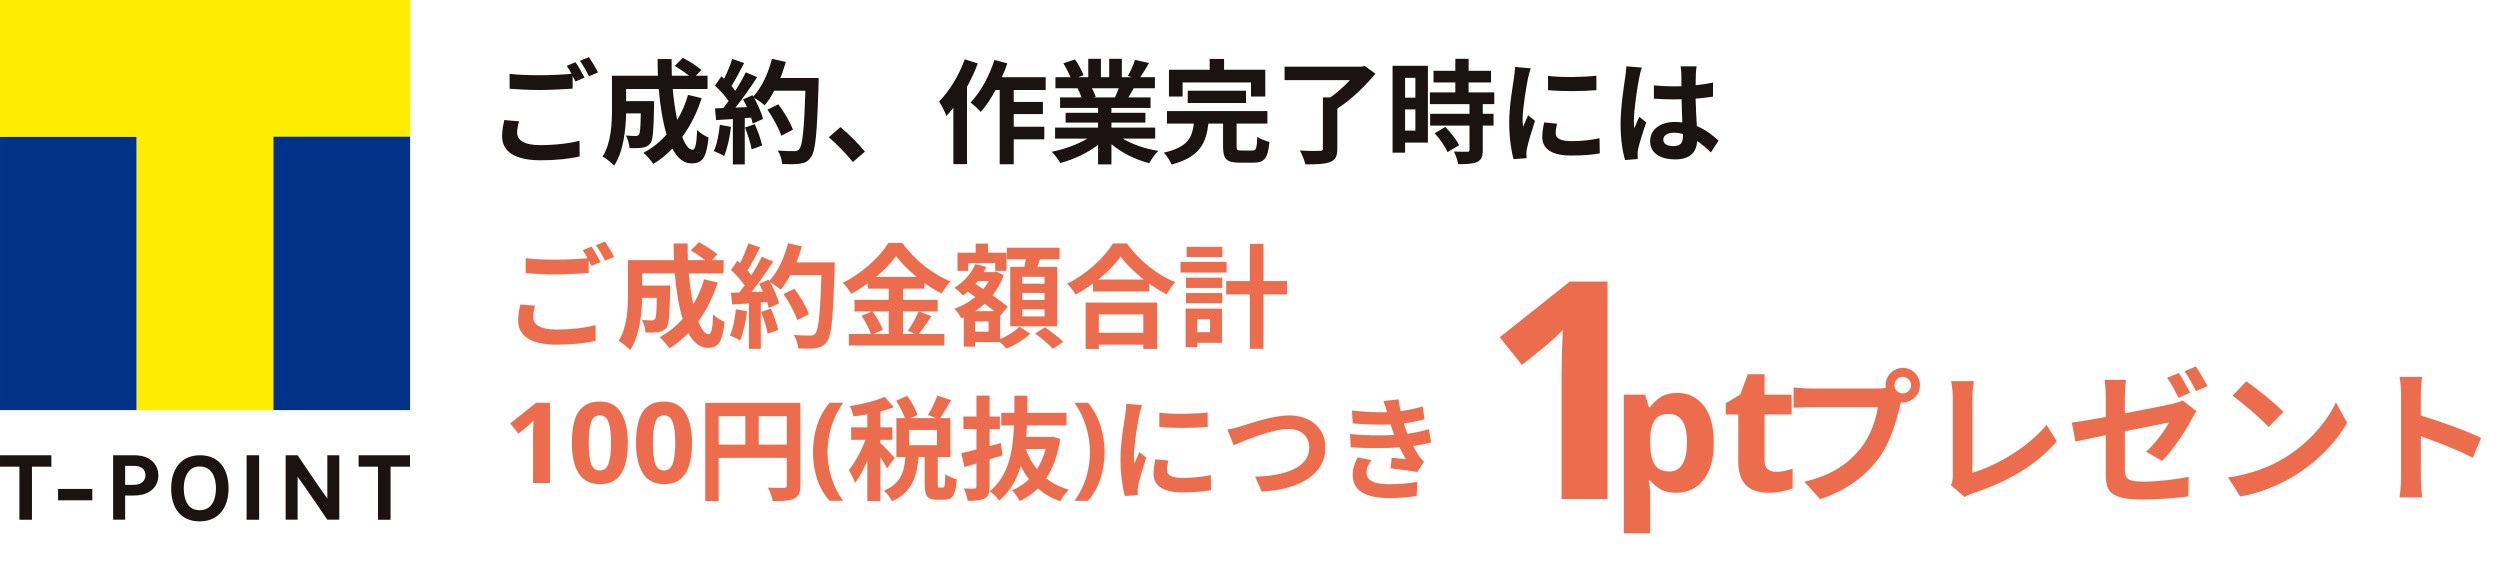
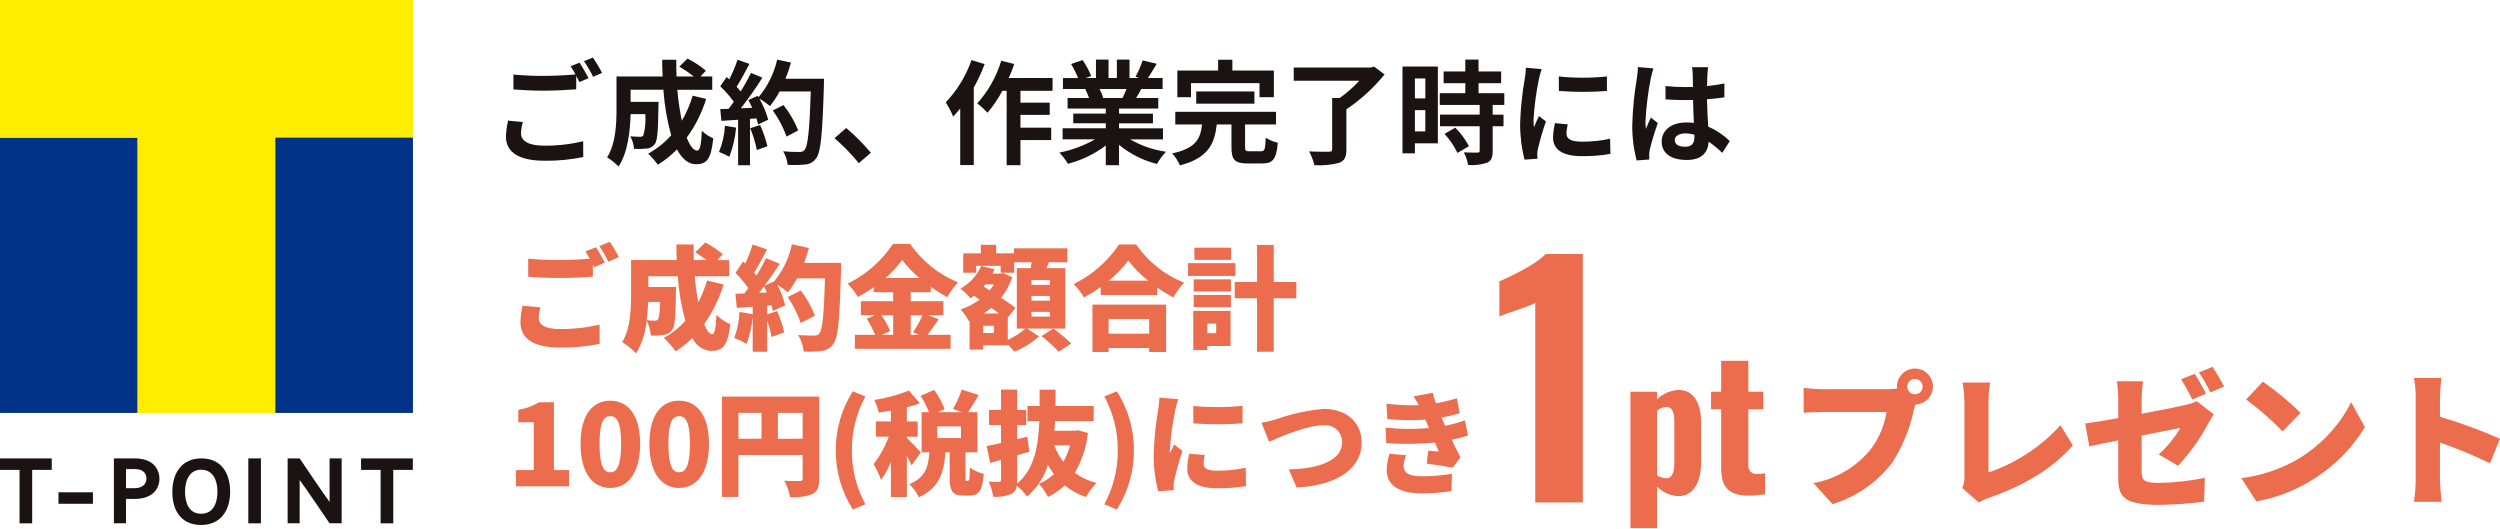
- <svg xmlns="http://www.w3.org/2000/svg" width="311.812" height="73.241" viewBox="0 0 311.812 73.241">
+ <svg xmlns="http://www.w3.org/2000/svg" width="309.67" height="65.421" viewBox="0 0 309.67 65.421">
  <g transform="translate(-149.187 -3960.759)">
-     <g transform="translate(261.253 3960)">
-       <text transform="translate(72.747 63)" fill="#eb6d4e" font-size="38" font-family="Oswald-SemiBold, Oswald" font-weight="600">
-         <tspan x="0" y="0">1</tspan>
-       </text>
-       <text transform="translate(88.747 62)" fill="#eb6d4e" font-size="22" font-family="Oswald-SemiBold, Oswald" font-weight="600">
-         <tspan x="0" y="0">pt</tspan>
-       </text>
-       <text transform="translate(109.747 62)" fill="#eb6d4e" font-size="18" font-family="NotoSansJP-Black, Noto Sans JP" font-weight="800">
-         <tspan x="0" y="0">プレゼント</tspan>
-       </text>
-       <text transform="translate(-51.253 20)" fill="#1a1311" font-size="14" font-family="NotoSansJP-Bold, Noto Sans JP" font-weight="700">
-         <tspan x="0" y="0">ご成約、作業完了時には</tspan>
-       </text>
-       <text transform="translate(-49.253 43)" fill="#eb6d4e" font-size="14" font-family="NotoSansJP-Black, Noto Sans JP" font-weight="800">
-         <tspan x="0" y="0">ご成約金額合計</tspan>
-         <tspan x="0" y="18">100円(税抜)につき</tspan>
-       </text>
+     <g transform="translate(261.252 3960)">
+       <path d="M5.358,0h5.89V-30.78H6.65C5.51-29.526,2.128-27.892.912-27.4v4.37c.912-.456,3.534-1.178,4.446-1.672Z" transform="translate(72.747 63)" fill="#eb6d4e" />
+       <path d="M1.144,4.18h3.3V-.968A4.031,4.031,0,0,0,7.04.22C9,.22,9.9-1.562,9.9-3.982V-8.954c0-1.958-.682-3.96-2.75-3.982A4.047,4.047,0,0,0,4.444-11.77v-.946h-3.3ZM5.566-2a2.135,2.135,0,0,1-1.122-.374v-7.986a1.906,1.906,0,0,1,1.144-.484c.748,0,.99.748.99,1.672V-3.85C6.578-2.816,6.358-2,5.566-2ZM15.774.154A14.132,14.132,0,0,0,17.82-.022v-2.6a4.07,4.07,0,0,1-.946.088.991.991,0,0,1-1.122-1.122v-6.886H17.6v-2.178H15.752v-3.828H12.386v3.828H11.132v2.178h1.254v7.216C12.386-1.122,13.09.154,15.774.154Z" transform="translate(88.747 62)" fill="#eb6d4e" />
+       <path d="M15.39-12.4a.96.96,0,0,1-.954-.954.96.96,0,0,1,.954-.954.96.96,0,0,1,.954.954A.96.96,0,0,1,15.39-12.4Zm-11.448-.63c-.594,0-1.782-.09-2.34-.162v3.078c.468-.036,1.458-.09,2.34-.09h7.92a10.112,10.112,0,0,1-1.98,4.644A11.779,11.779,0,0,1,2.808-1.4l2.376,2.61A14.761,14.761,0,0,0,12.51-3.852a18.966,18.966,0,0,0,2.718-6.516c.054-.216.126-.486.216-.756a2.257,2.257,0,0,0,2.178-2.232,2.243,2.243,0,0,0-2.232-2.232,2.243,2.243,0,0,0-2.232,2.232,1.026,1.026,0,0,0,.018.234,9.381,9.381,0,0,1-1.3.09ZM23.31,1.008A4.68,4.68,0,0,1,24.552.432c4.1-1.44,7.866-3.546,10.4-6.516L33.408-8.568a21.217,21.217,0,0,1-8.91,5.85v-8.874a14.136,14.136,0,0,1,.2-2.268h-3.42a11.881,11.881,0,0,1,.234,2.268v9.468a2.715,2.715,0,0,1-.27,1.332ZM53.676-13.356A25.692,25.692,0,0,0,52.254-15.8l-1.692.684a20.078,20.078,0,0,1,1.422,2.484Zm-2.232.882c-.324-.63-.954-1.8-1.4-2.466l-1.692.684a24.386,24.386,0,0,1,1.386,2.5Zm-7.974.756a18.139,18.139,0,0,1,.18-2.3H40.41a18.51,18.51,0,0,1,.162,2.3V-9.45c-1.71.306-3.24.558-4.1.666L36.99-5.94c.774-.18,2.088-.45,3.582-.756v4.608c0,2.34.576,3.384,5.094,3.384A46.365,46.365,0,0,0,51.21.9l.09-2.952a30.956,30.956,0,0,1-5.724.63c-1.872,0-2.106-.378-2.106-1.44V-7.29c2.178-.432,4.158-.828,4.806-.954A14.775,14.775,0,0,1,45.594-4.95l2.394,1.4A24.86,24.86,0,0,0,51.732-8.8c.18-.36.486-.828.666-1.116l-2.106-1.638a6.278,6.278,0,0,1-1.458.486c-.828.2-3.024.648-5.364,1.08Zm15.012-2.25-2.07,2.214A37.517,37.517,0,0,1,60.93-7.812L63.162-10.1A36.318,36.318,0,0,0,58.482-13.968ZM55.818-2.016,57.672.864a19.208,19.208,0,0,0,6.444-2.376,19.465,19.465,0,0,0,7-6.822l-1.692-3.078a17.393,17.393,0,0,1-6.876,7.2A18.523,18.523,0,0,1,55.818-2.016Zm32.04-4.878a59.511,59.511,0,0,0-7.434-2.718v-2.466a21.4,21.4,0,0,1,.18-2.34H77.2a12.575,12.575,0,0,1,.216,2.34V-1.8A20.207,20.207,0,0,1,77.2.918h3.42c-.09-.81-.2-2.232-.2-2.718V-6.426a56.137,56.137,0,0,1,6.192,2.574Z" transform="translate(109.747 62)" fill="#eb6d4e" />
+       <path d="M2.128-4.3a9.257,9.257,0,0,0-.266,2c0,1.9,1.582,2.968,4.76,2.968A22.115,22.115,0,0,0,11.438.21l-.014-1.96A19.66,19.66,0,0,1,6.552-1.2c-2,0-2.828-.644-2.828-1.526a5.705,5.705,0,0,1,.224-1.4ZM9.87-11.032a10.654,10.654,0,0,1,.6,1.008c-1.064.1-2.59.182-3.92.182a35.86,35.86,0,0,1-3.766-.168v1.848c1.12.084,2.324.154,3.78.154,1.316,0,3.038-.1,4-.168V-9.842c.14.28.28.546.392.77l1.134-.49c-.266-.518-.77-1.4-1.12-1.918Zm1.652-.63A14.843,14.843,0,0,1,12.656-9.73l1.106-.476a15.454,15.454,0,0,0-1.134-1.9ZM24.99-7.392a14.171,14.171,0,0,1-1.344,3.108,33.06,33.06,0,0,1-.56-3.836h4.326V-9.772H25.956l.672-.714a11.713,11.713,0,0,0-2.282-1.5l-1.008.994A17.527,17.527,0,0,1,25.13-9.772H22.988c-.028-.686-.042-1.372-.028-2.072H21.21c0,.7.028,1.386.056,2.072H15.554v4.088c0,1.82-.1,4.256-1.162,5.936a7.288,7.288,0,0,1,1.414,1.134C16.954-.322,17.248-3.052,17.3-5.1h1.82a7.921,7.921,0,0,1-.238,2.632.453.453,0,0,1-.42.168c-.224,0-.7-.014-1.2-.056A3.778,3.778,0,0,1,17.724-.8a11.016,11.016,0,0,0,1.61-.042A1.315,1.315,0,0,0,20.3-1.4c.322-.406.406-1.652.448-4.592,0-.2.014-.63.014-.63H17.3v-1.5h4.06a28.921,28.921,0,0,0,.966,5.642A10.7,10.7,0,0,1,19.474-.21a10.974,10.974,0,0,1,1.2,1.372,11.866,11.866,0,0,0,2.366-1.9C23.66.406,24.43,1.106,25.41,1.106c1.3,0,1.862-.616,2.128-3.206a4.528,4.528,0,0,1-1.414-.938c-.07,1.75-.238,2.45-.574,2.45-.448,0-.9-.588-1.3-1.6a16.262,16.262,0,0,0,2.408-4.8Zm4,3.724A10.179,10.179,0,0,1,28.252-.42a8.229,8.229,0,0,1,1.274.6,12.944,12.944,0,0,0,.84-3.612Zm3.122.308a14.249,14.249,0,0,1,.826,2.7l1.316-.462a15.965,15.965,0,0,0-.91-2.632Zm4.368-6.132a16.056,16.056,0,0,0,.686-2l-1.708-.364A11.147,11.147,0,0,1,33.152-7.2l-.1-.168-1.176.518c.168.294.336.63.49.966l-1.414.056a45.069,45.069,0,0,0,2.674-3.794l-1.414-.588a21.891,21.891,0,0,1-1.288,2.3c-.14-.182-.308-.392-.49-.588.5-.784,1.078-1.862,1.582-2.828l-1.47-.518a16.787,16.787,0,0,1-1.022,2.436L29.19-9.7l-.784,1.148a13.189,13.189,0,0,1,1.68,1.918c-.21.308-.434.6-.644.868l-1.036.042.14,1.456,2.072-.14V1.232h1.47V-4.522l.8-.056a7.618,7.618,0,0,1,.2.756l1.26-.588A11.15,11.15,0,0,0,33.25-7.028a10.7,10.7,0,0,1,1.316.924,11.535,11.535,0,0,0,1.19-1.806H39.62c-.154,4.774-.364,6.818-.784,7.252a.691.691,0,0,1-.588.238c-.378,0-1.176,0-2.058-.084a3.98,3.98,0,0,1,.56,1.68,13.364,13.364,0,0,0,2.184-.042,1.735,1.735,0,0,0,1.344-.77c.588-.742.784-2.954.966-9.086.014-.21.014-.77.014-.77Zm1.582,6.4a13.168,13.168,0,0,0-1.82-3.136l-1.33.672a13.225,13.225,0,0,1,1.708,3.234Zm9,2.772a26.242,26.242,0,0,0-3.052-3.066L42.56-2.128A26.276,26.276,0,0,1,45.57.966ZM59.528-11.8a14.565,14.565,0,0,1-3.192,5.236,11.376,11.376,0,0,1,.924,1.778c.28-.308.574-.658.868-1.008v7h1.68v-9.59A21.808,21.808,0,0,0,61.152-11.3ZM69.566-7.994V-9.576H64.134a16.547,16.547,0,0,0,.686-1.736l-1.61-.406A13.9,13.9,0,0,1,60.242-6.44a11.323,11.323,0,0,1,1.274,1.162A15.545,15.545,0,0,0,63.35-7.994h.532V1.218H65.59V-1.89H69.4V-3.43H65.59V-5.012h3.626V-6.524H65.59v-1.47Zm9.156-.224c-.154.378-.322.784-.49,1.12H75.614l.238-.042a6.9,6.9,0,0,0-.476-1.078Zm4.522,6.244V-3.346H77.8v-.616H82v-1.2H77.8V-5.8h4.858V-7.1H79.912c.21-.336.434-.714.658-1.12H83.2V-9.576h-1.82c.322-.49.7-1.12,1.092-1.764l-1.75-.42a11.278,11.278,0,0,1-.882,2.03l.5.154H79.1v-2.282H77.532v2.282H76.5v-2.282H74.942v2.282H73.668l.686-.252A10.594,10.594,0,0,0,73.29-11.8l-1.428.49a12.55,12.55,0,0,1,.868,1.736H70.854v1.358H73.78l-.168.028A6.291,6.291,0,0,1,74.088-7.1h-2.66v1.3H76.16v.63H72.128v1.2H76.16v.616H70.812v1.372H74.83A14.708,14.708,0,0,1,70.406-.336,7.766,7.766,0,0,1,71.47,1.05a13.28,13.28,0,0,0,4.69-2.268V1.218H77.8V-1.3a11.95,11.95,0,0,0,4.7,2.366,7.831,7.831,0,0,1,1.12-1.512,12.507,12.507,0,0,1-4.438-1.526Zm3.472-6.972H95.2V-7.2h1.778v-3.3H91.84v-1.344H90.076V-10.5H85.022v3.3h1.694ZM94.57-6.4V-7.91H87.36V-6.4ZM94-.5c-.5,0-.588-.056-.588-.5V-3.822h3.836V-5.39H84.77v1.568h3.318c-.21,1.736-.714,2.94-3.71,3.584a5.2,5.2,0,0,1,.966,1.484c3.514-.924,4.284-2.66,4.564-5.068h1.82V-.98c0,1.512.392,1.988,2.016,1.988h1.792c1.33,0,1.75-.532,1.932-2.562a5.3,5.3,0,0,1-1.5-.63C95.914-.742,95.844-.5,95.382-.5ZM109.4-10.99l-.406.112H99.442V-9.24h8.12A16.071,16.071,0,0,1,105.14-7.1H104.2V-.756c0,.238-.1.308-.406.308s-1.47.014-2.45-.042A7.29,7.29,0,0,1,102,1.218a9.837,9.837,0,0,0,3.038-.28c.686-.252.924-.7.924-1.666V-5.7a21.45,21.45,0,0,0,4.732-4.326Zm6.342,1.47v2.464H114.45V-9.52ZM114.45-2.968V-5.6h1.288v2.632ZM117.292-11H112.91V-.252h1.54V-1.484h2.842Zm.826,8.344a9.849,9.849,0,0,1,1.6,2.352l1.428-.826a9.66,9.66,0,0,0-1.694-2.3Zm7.406-3.584V-7.7h-3.192V-8.932h2.8v-1.456h-2.8v-1.47h-1.638v1.47h-2.688v1.456h2.688V-7.7H117.53v1.456h4.942v1.2h-4.914V-3.6h4.914v3.01c0,.2-.07.252-.294.252s-.994,0-1.666-.028a5.615,5.615,0,0,1,.532,1.568,6.2,6.2,0,0,0,2.338-.28c.546-.252.7-.672.7-1.47V-3.6h1.344V-5.04h-1.344v-1.2Zm6.748-3.528.014,1.792a38.372,38.372,0,0,0,5.95,0V-9.772A28.289,28.289,0,0,1,132.272-9.772ZM131.8-3.99a8.544,8.544,0,0,0-.238,1.806C131.558-.77,132.692.1,135.086.1a19.271,19.271,0,0,0,3.584-.28l-.042-1.876a15.978,15.978,0,0,1-3.472.364c-1.4,0-1.932-.364-1.932-.98a4.563,4.563,0,0,1,.168-1.162Zm-3.6-6.86a10.359,10.359,0,0,1-.14,1.358A38.441,38.441,0,0,0,127.484-4,17.7,17.7,0,0,0,128.03.532l1.6-.112c-.014-.2-.014-.42-.028-.574a4.072,4.072,0,0,1,.084-.644,33.426,33.426,0,0,1,.994-3.4l-.868-.672c-.2.448-.42.91-.616,1.4a6.69,6.69,0,0,1-.056-.9,34.279,34.279,0,0,1,.672-5.082,11.652,11.652,0,0,1,.336-1.232Zm13.874-.084a10.4,10.4,0,0,1-.126,1.358,41.091,41.091,0,0,0-.574,5.782A16.724,16.724,0,0,0,141.918.63l1.568-.112c-.014-.2-.014-.434-.014-.574a2.737,2.737,0,0,1,.07-.644,33.071,33.071,0,0,1,.994-3.3l-.854-.686c-.21.462-.434.924-.616,1.414a6.418,6.418,0,0,1-.056-.9,36.668,36.668,0,0,1,.658-5.362A11.652,11.652,0,0,1,144-10.766Zm7,8.61c0,.812-.294,1.26-1.148,1.26-.728,0-1.288-.252-1.288-.812,0-.518.532-.84,1.316-.84a4.322,4.322,0,0,1,1.12.154Zm4.382.56a8.8,8.8,0,0,0-2.674-1.792c-.056-.938-.126-2.044-.154-3.388.756-.056,1.484-.14,2.156-.238V-8.9c-.658.14-1.386.238-2.142.322,0-.616.028-1.134.042-1.442a8.851,8.851,0,0,1,.084-.9h-1.988a7.843,7.843,0,0,1,.084.91c.014.294.014.854.028,1.54-.322.014-.658.014-.98.014a22.989,22.989,0,0,1-2.422-.126V-6.93c.826.056,1.61.084,2.422.084.322,0,.658,0,.994-.014.014.98.056,1.988.1,2.842a6.228,6.228,0,0,0-.91-.056c-1.89,0-3.08.966-3.08,2.38,0,1.456,1.2,2.268,3.108,2.268,1.876,0,2.632-.952,2.716-2.268a14.139,14.139,0,0,1,1.68,1.386Z" transform="translate(-51.253 20)" fill="#1a1311" />
+       <path d="M1.918-4.368a9.829,9.829,0,0,0-.266,2.044C1.652-.336,3.22.812,6.594.812A22.732,22.732,0,0,0,11.466.35l-.014-2.38a21.048,21.048,0,0,1-4.942.546c-1.876,0-2.59-.588-2.59-1.372a5.591,5.591,0,0,1,.21-1.316ZM9.7-11.088a7.574,7.574,0,0,1,.532.9c-1.078.084-2.548.154-3.78.154a36.929,36.929,0,0,1-3.836-.168v2.24c1.148.084,2.366.154,3.85.154,1.344,0,3.178-.084,4.158-.168V-9.45l.154.308,1.33-.56c-.252-.49-.742-1.4-1.092-1.918Zm1.722-.672A15.616,15.616,0,0,1,12.53-9.828l1.316-.56a19.982,19.982,0,0,0-1.106-1.9Zm7.5,6.916a6.5,6.5,0,0,1-.2,2.142.476.476,0,0,1-.42.182c-.224,0-.588-.014-1.008-.056.1-.784.154-1.554.182-2.268ZM24.766-7.49A14.366,14.366,0,0,1,23.688-4.8a28.823,28.823,0,0,1-.448-3.22h4.27v-2H26.026l.7-.728a11.847,11.847,0,0,0-2.184-1.456L23.31-10.99a16.744,16.744,0,0,1,1.4.966H23.128c-.028-.644-.028-1.288-.014-1.932H20.972q0,.966.042,1.932H15.358v4.2c0,1.834-.07,4.312-1.106,5.964a8.282,8.282,0,0,1,1.736,1.4,9.918,9.918,0,0,0,1.3-4.06,4.744,4.744,0,0,1,.518,1.848,10.206,10.206,0,0,0,1.61-.084,1.558,1.558,0,0,0,1.05-.63c.336-.448.406-1.736.448-4.592,0-.224.014-.714.014-.714H17.5v-1.33h3.64a27.549,27.549,0,0,0,.938,5.516,9.745,9.745,0,0,1-2.66,2.114,12.507,12.507,0,0,1,1.47,1.68A12.424,12.424,0,0,0,22.96-.378a2.749,2.749,0,0,0,2.282,1.61c1.442,0,2.1-.588,2.408-3.318a5.424,5.424,0,0,1-1.722-1.162C25.858-1.54,25.69-.84,25.41-.84c-.336,0-.686-.462-.994-1.26A17.768,17.768,0,0,0,26.824-7Zm6.44,1.526c.21-.252.406-.518.616-.8.126.238.238.49.35.756Zm5.586-3.71c.224-.6.434-1.218.6-1.848l-2.114-.462a10.57,10.57,0,0,1-2.212,4.606l-1.162.518c.658-.882,1.3-1.834,1.876-2.7l-1.708-.7A24.286,24.286,0,0,1,30.9-8.106c-.084-.112-.2-.238-.294-.364.49-.784,1.064-1.876,1.6-2.87l-1.792-.616A18.378,18.378,0,0,1,29.5-9.6l-.28-.238L28.28-8.428a12.461,12.461,0,0,1,1.6,1.876c-.168.224-.322.448-.49.658l-1.106.042.168,1.75,1.974-.14v.924l-1.638-.294A10.587,10.587,0,0,1,28.14-.378,10.226,10.226,0,0,1,29.666.35a12.7,12.7,0,0,0,.756-3.36V1.33h1.792V-2.534a16.308,16.308,0,0,1,.56,2.03l1.568-.574A19.36,19.36,0,0,0,33.46-3.71L32.214-3.3V-4.382l.546-.042c.07.252.126.49.168.7l1.526-.7a11.022,11.022,0,0,0-.994-2.548,12.566,12.566,0,0,1,1.316.952A10.642,10.642,0,0,0,35.91-7.756h3.472c-.14,4.424-.308,6.412-.714,6.832a.675.675,0,0,1-.6.252c-.378,0-1.162,0-2.016-.07A4.725,4.725,0,0,1,36.736,1.3a11.982,11.982,0,0,0,2.212-.07,2.019,2.019,0,0,0,1.484-.9c.588-.77.756-3.024.938-9.1.014-.252.014-.91.014-.91Zm1.344,6.538a12.624,12.624,0,0,0-1.75-3.122l-1.624.812a13.272,13.272,0,0,1,1.61,3.22Zm9.688-.056V-.77h-1.4l1.022-.448a8.827,8.827,0,0,0-1.092-1.974Zm3.626,0a13.257,13.257,0,0,1-1.162,2.114l.742.308H49.994V-3.192Zm-4.578-4.62a13.086,13.086,0,0,0,2.072-2.226,14.131,14.131,0,0,0,2.128,2.226Zm5.25,4.62H54.04V-4.928H49.994v-1.12h2.492v-.658a20.194,20.194,0,0,0,2.03,1.274A10.3,10.3,0,0,1,55.86-7.266a13.366,13.366,0,0,1-5.936-4.76H47.8A14.445,14.445,0,0,1,42.182-7.1a8.164,8.164,0,0,1,1.274,1.652,19,19,0,0,0,1.96-1.218v.616h2.408v1.12h-4v1.736h1.75l-1.036.434A11.362,11.362,0,0,1,45.584-.77H43.078V.966H54.936V-.77H52.08c.42-.532.91-1.246,1.4-1.932ZM67.228-6.958H64.96v-.588h2.268Zm0,1.96H64.96v-.588h2.268Zm0,1.974H64.96v-.588h2.268ZM60.3-.994H58.982v-.9H60.3ZM59.052-3.416a11.277,11.277,0,0,0,.924-.686c.336.238.658.462.952.686Zm1.26-3.6a9.175,9.175,0,0,1-.546.742l-.742-.476c.07-.084.154-.168.224-.266ZM69.146-9.03H66.822c.1-.238.2-.476.294-.728H69.4V-11.48H62.776v.616h-2.2v-1.05h-1.89v1.05H56.5v2.408h1.61V-9.31h3.024v.854h1.68v-1.3h2.156c-.028.238-.07.49-.112.728H63.14v7.49H64.2A8.767,8.767,0,0,1,62.02-.14V-2.9l.966-1.218c-.448-.336-1.092-.784-1.792-1.232A8.927,8.927,0,0,0,62.58-7.9l-1.148-.518-.294.07H60.13c.084-.168.168-.35.252-.532L58.744-9.3a6.139,6.139,0,0,1-2.59,2.814,9.289,9.289,0,0,1,1.26,1.19c.14-.1.28-.2.42-.308l.7.476a8.533,8.533,0,0,1-2.352,1.218A6.507,6.507,0,0,1,57.2-2.45l.084-.028V1.064h1.694V.532H62.02V.448c.308.294.63.63.84.868a10.24,10.24,0,0,0,3.024-1.89l-1.47-.966h4.732ZM66.192-.616A17.6,17.6,0,0,1,68.32,1.33L69.888.308A20.789,20.789,0,0,0,67.662-1.54ZM79.534-2.73V-.91H74.508V-2.73ZM72.506,1.358h2V.868h5.026v.49h2.1V-4.508H72.506ZM74.55-7.476a13.625,13.625,0,0,0,2.394-2.492,14.063,14.063,0,0,0,2.45,2.492Zm1.246-4.48a14.285,14.285,0,0,1-5.614,4.9A8.7,8.7,0,0,1,71.456-5.4a17.611,17.611,0,0,0,2.072-1.288V-5.7h7v-.924a17.947,17.947,0,0,0,2,1.232,9.587,9.587,0,0,1,1.33-1.834,13.131,13.131,0,0,1-5.936-4.732Zm13.888.392h-4.55v1.512h4.55Zm.532,1.918H84.35v1.582h5.866Zm-2.38,7.49v1.19H86.744v-1.19Zm1.778-1.582h-4.62V1.12h1.75v-.5h2.87ZM85.05-4.2h4.606V-5.712H85.05Zm0-1.932h4.606V-7.644H85.05ZM97.762-7.308h-2.8V-11.9H92.89v4.592H90.132v2.016H92.89V1.33h2.072V-5.292h2.8ZM1.092,18h6.58V15.984H5.8v-8.4H3.962a7.027,7.027,0,0,1-2.576.938v1.54H3.3v5.922H1.092Zm11.69.2c2.2,0,3.7-1.876,3.7-5.46,0-3.556-1.5-5.348-3.7-5.348S9.1,9.152,9.1,12.736,10.584,18.2,12.782,18.2Zm0-1.932c-.742,0-1.33-.672-1.33-3.528s.588-3.43,1.33-3.43,1.344.588,1.344,3.43S13.524,16.264,12.782,16.264ZM21.308,18.2c2.2,0,3.7-1.876,3.7-5.46,0-3.556-1.5-5.348-3.7-5.348s-3.682,1.764-3.682,5.348S19.11,18.2,21.308,18.2Zm0-1.932c-.742,0-1.33-.672-1.33-3.528s.588-3.43,1.33-3.43,1.344.588,1.344,3.43S22.05,16.264,21.308,16.264Zm12.236-4.158V8.9H36.61v3.206ZM28.658,8.9h2.856v3.206H28.658Zm10.01-2.016H26.614V19.316h2.044V14.122H36.61v2.884c0,.252-.1.336-.364.336s-1.19.014-1.918-.042a7.2,7.2,0,0,1,.728,2.03,6.174,6.174,0,0,0,2.758-.378c.644-.336.854-.882.854-1.918ZM42.826,20.87l1.554-.644a13.7,13.7,0,0,1-1.666-6.678A13.735,13.735,0,0,1,44.38,6.87l-1.554-.644a13.509,13.509,0,0,0-2.114,7.322A13.474,13.474,0,0,0,42.826,20.87Zm8.428-7.07c-.252-.294-1.358-1.47-1.736-1.778v-.168h1.344V9.964H49.518V8.214a16.7,16.7,0,0,0,1.61-.5L49.784,6.142A19.392,19.392,0,0,1,45.472,7.3a6.467,6.467,0,0,1,.56,1.554c.49-.056.994-.14,1.512-.224v1.33H45.682v1.89h1.6a12.771,12.771,0,0,1-1.89,3.4,10.909,10.909,0,0,1,.924,1.96A11.21,11.21,0,0,0,47.544,15V19.33h1.974V14.248c.238.42.448.84.588,1.148Zm4.97-1.778h-2.94V10.58h2.94Zm.686,5.306c-.112,0-.126-.042-.126-.5V13.786h1.47V8.816H57.106c.392-.574.854-1.344,1.316-2.128l-2.1-.672A12.8,12.8,0,0,1,55.23,8.41l1.106.406h-3l.854-.378a9.752,9.752,0,0,0-1.288-2.38l-1.68.728a11.123,11.123,0,0,1,1.036,2.03h-.91v4.97H52.3c-.112,1.736-.42,3.094-2.478,3.948a5.343,5.343,0,0,1,1.19,1.624c2.59-1.19,3.108-3.136,3.276-5.572h.532v3.052c0,1.708.294,2.31,1.708,2.31h.784c1.092,0,1.568-.588,1.736-2.688a5.218,5.218,0,0,1-1.722-.77c-.028,1.428-.084,1.638-.238,1.638Zm12.824-4.41a8.559,8.559,0,0,1-.826,2.044,7.876,7.876,0,0,1-1.134-2.044Zm.994-1.862-.336.056h-2.6c.042-.392.056-.784.084-1.19H72.66V8.046H67.928c0-.658.014-1.33.014-2.016H65.968c0,.686,0,1.358-.014,2.016h-1.5V9.922h1.47c-.126,3.234-.616,5.922-2.758,7.756.014-.14.014-.308.014-.49V14.15c.5-.14,1.022-.28,1.512-.434l-.252-1.862-1.26.308v-1.75H64.3V8.536h-1.12V6.016h-2v2.52H59.7v1.876H61.18v2.226c-.658.14-1.274.28-1.778.378l.434,2.086,1.344-.378v2.464c0,.2-.07.252-.266.266s-.756,0-1.246-.028a7.216,7.216,0,0,1,.546,1.862,4.649,4.649,0,0,0,2.282-.364,1.253,1.253,0,0,0,.63-.994A5.747,5.747,0,0,1,64.4,19.274a8.5,8.5,0,0,0,2.6-3.92,9.239,9.239,0,0,0,.728,1.134,5.919,5.919,0,0,1-1.862,1.2A6.9,6.9,0,0,1,67,19.316a8.384,8.384,0,0,0,2.072-1.428,8.421,8.421,0,0,0,2.646,1.442,7.957,7.957,0,0,1,1.288-1.75,8.073,8.073,0,0,1-2.688-1.246,12.3,12.3,0,0,0,1.624-4.942Zm4.8,9.814a13.474,13.474,0,0,0,2.114-7.322A13.509,13.509,0,0,0,75.53,6.226l-1.554.644a13.735,13.735,0,0,1,1.666,6.678,13.7,13.7,0,0,1-1.666,6.678ZM84.994,8.046l.014,2.156a42.1,42.1,0,0,0,6.09,0V8.032A31.68,31.68,0,0,1,84.994,8.046Zm-.49,5.908a8.378,8.378,0,0,0-.252,1.9c0,1.47,1.2,2.38,3.626,2.38a19.909,19.909,0,0,0,3.654-.266L91.49,15.7a16.609,16.609,0,0,1-3.5.364c-1.134,0-1.708-.224-1.708-.84a4.687,4.687,0,0,1,.14-1.106Zm-3.7-6.944c-.014.518-.112,1.148-.168,1.568a39.411,39.411,0,0,0-.546,5.46,17.665,17.665,0,0,0,.56,4.564l1.932-.126c-.014-.224-.014-.476-.014-.63a4.446,4.446,0,0,1,.084-.658,35.827,35.827,0,0,1,1.008-3.57l-1.022-.8c-.182.392-.35.672-.532,1.064a2.588,2.588,0,0,1-.014-.322,36.071,36.071,0,0,1,.658-4.942,13.663,13.663,0,0,1,.392-1.414ZM93.45,10.132l.938,2.352c1.652-.742,4.774-2.044,6.692-2.044a2.081,2.081,0,0,1,2.352,2.128c0,2.184-2.786,3.262-6.608,3.332l.98,2.24c5.236-.252,8.05-2.492,8.05-5.53,0-2.7-2.058-4.2-4.676-4.2A23.271,23.271,0,0,0,95.256,9.7C94.766,9.838,93.954,10.048,93.45,10.132ZM109.3,13.968a7.168,7.168,0,0,0-.35,1.96c0,2.044,1.666,2.94,4.34,2.94a23.831,23.831,0,0,0,3.682-.28l.07-2.142a22.122,22.122,0,0,1-3.808.308c-1.694,0-2.184-.546-2.184-1.288a4.28,4.28,0,0,1,.322-1.316Zm9.338-4.144a16.062,16.062,0,0,1-2.45.672l-.168-.392c-.084-.2-.182-.406-.266-.616a19.477,19.477,0,0,0,2.24-.546l-.35-1.862a16.668,16.668,0,0,1-2.59.63,10.007,10.007,0,0,1-.378-1.3l-2.394.448a8.949,8.949,0,0,1,.63,1.092,27.427,27.427,0,0,1-3.99-.182l.112,1.9a28.2,28.2,0,0,0,4.7.07l.364.84.084.21a28.907,28.907,0,0,1-5.362-.056l.084,1.918a37.221,37.221,0,0,0,6.034-.07c.14.336.294.714.476,1.12-.35-.028-.84-.07-1.316-.112l-.182,1.6c.952.112,2.394.336,3.206.5l.98-1.26c-.406-.77-.77-1.526-1.092-2.2a15.481,15.481,0,0,0,2.016-.518Z" transform="translate(-49.253 43)" fill="#eb6d4e" />
    </g>
    <g transform="translate(-166.236 3747.79)">
      <g transform="translate(315.424 212.969)">
        <rect width="17.046" height="34.102" transform="translate(0 17.046)" fill="#003288" />
        <path d="M315.424,212.969v17.046H332.47v34.1h17.055v-34.1h17.047V212.969Z" transform="translate(-315.424 -212.969)" fill="#ffed00" />
        <rect width="17.047" height="34.102" transform="translate(34.102 17.046)" fill="#003288" />
      </g>
      <g transform="translate(315.424 269.749)">
        <path d="M675.175,778.026v5.395c-.628-.808-3.707-5.395-3.707-5.395h-1.49v8.037h1.49v-5.357c.625.813,3.7,5.357,3.7,5.357h1.5v-8.037Z" transform="translate(-634.35 -778.026)" fill="#1a1311" />
        <path d="M461.451,780.567c0-1.227-.8-2.541-3.059-2.541h-2.583v8.037h1.5v-3.015H458.4C460.652,783.04,461.451,781.718,461.451,780.567Zm-4.142-1.215h1.083c1.308,0,1.45.819,1.45,1.16,0,.752-.559,1.205-1.508,1.205h-1.026Z" transform="translate(-441.702 -778.026)" fill="#1a1311" />
        <rect width="1.562" height="8.044" transform="translate(30.757 0)" fill="#1a1311" />
        <rect width="4.269" height="1.42" transform="translate(7.242 4.2)" fill="#1a1311" />
        <path d="M760.512,778.055v1.422h2.42v6.62H764.5v-6.62h2.423v-1.422Z" transform="translate(-715.787 -778.052)" fill="#1a1311" />
        <path d="M315.424,778.055v1.422h2.42v6.62h1.565v-6.62h2.423v-1.422Z" transform="translate(-315.424 -778.052)" fill="#1a1311" />
        <path d="M531.4,786.3c-2.393,0-3.561-1.7-3.561-4.086s1.195-4.162,3.6-4.162,3.558,1.752,3.558,4.142C534.994,784.554,533.777,786.3,531.4,786.3Zm0-6.849c-1.476,0-1.991,1.4-1.991,2.707,0,1.357.45,2.751,1.991,2.751s2.027-1.382,2.027-2.751C533.423,780.821,532.911,779.454,531.4,779.454Z" transform="translate(-506.491 -778.052)" fill="#1a1311" />
      </g>
    </g>
  </g>
</svg>
